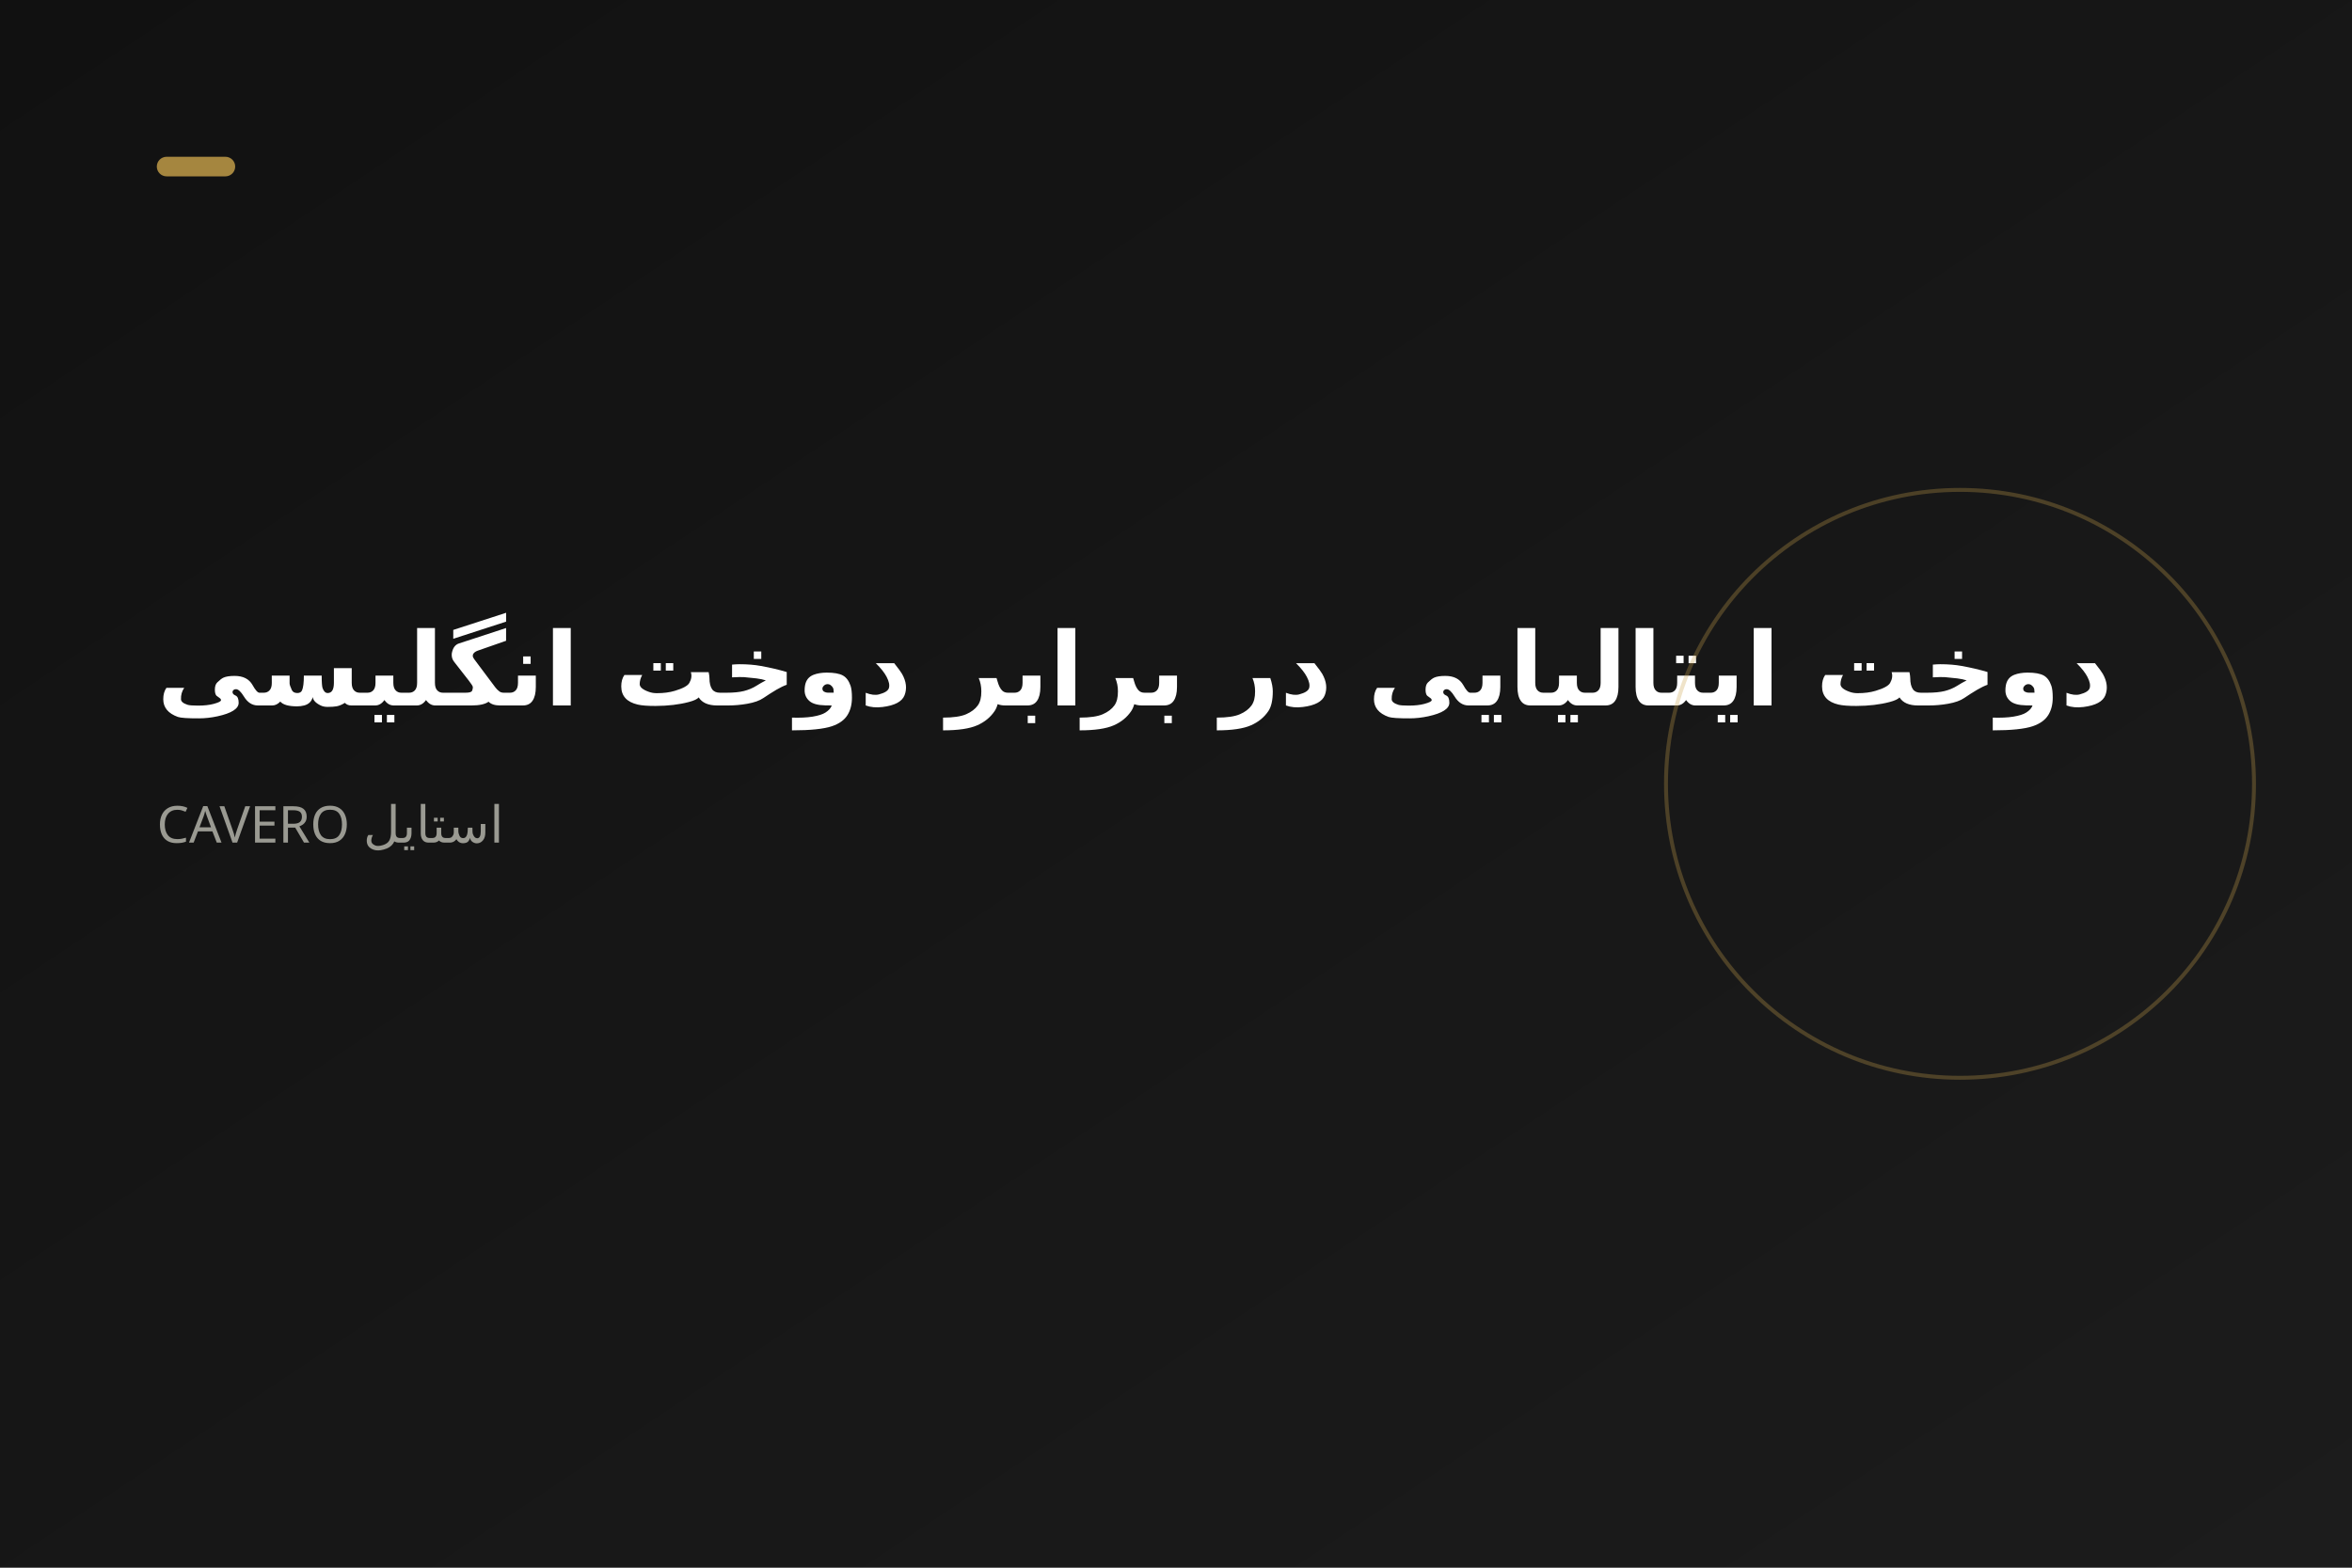
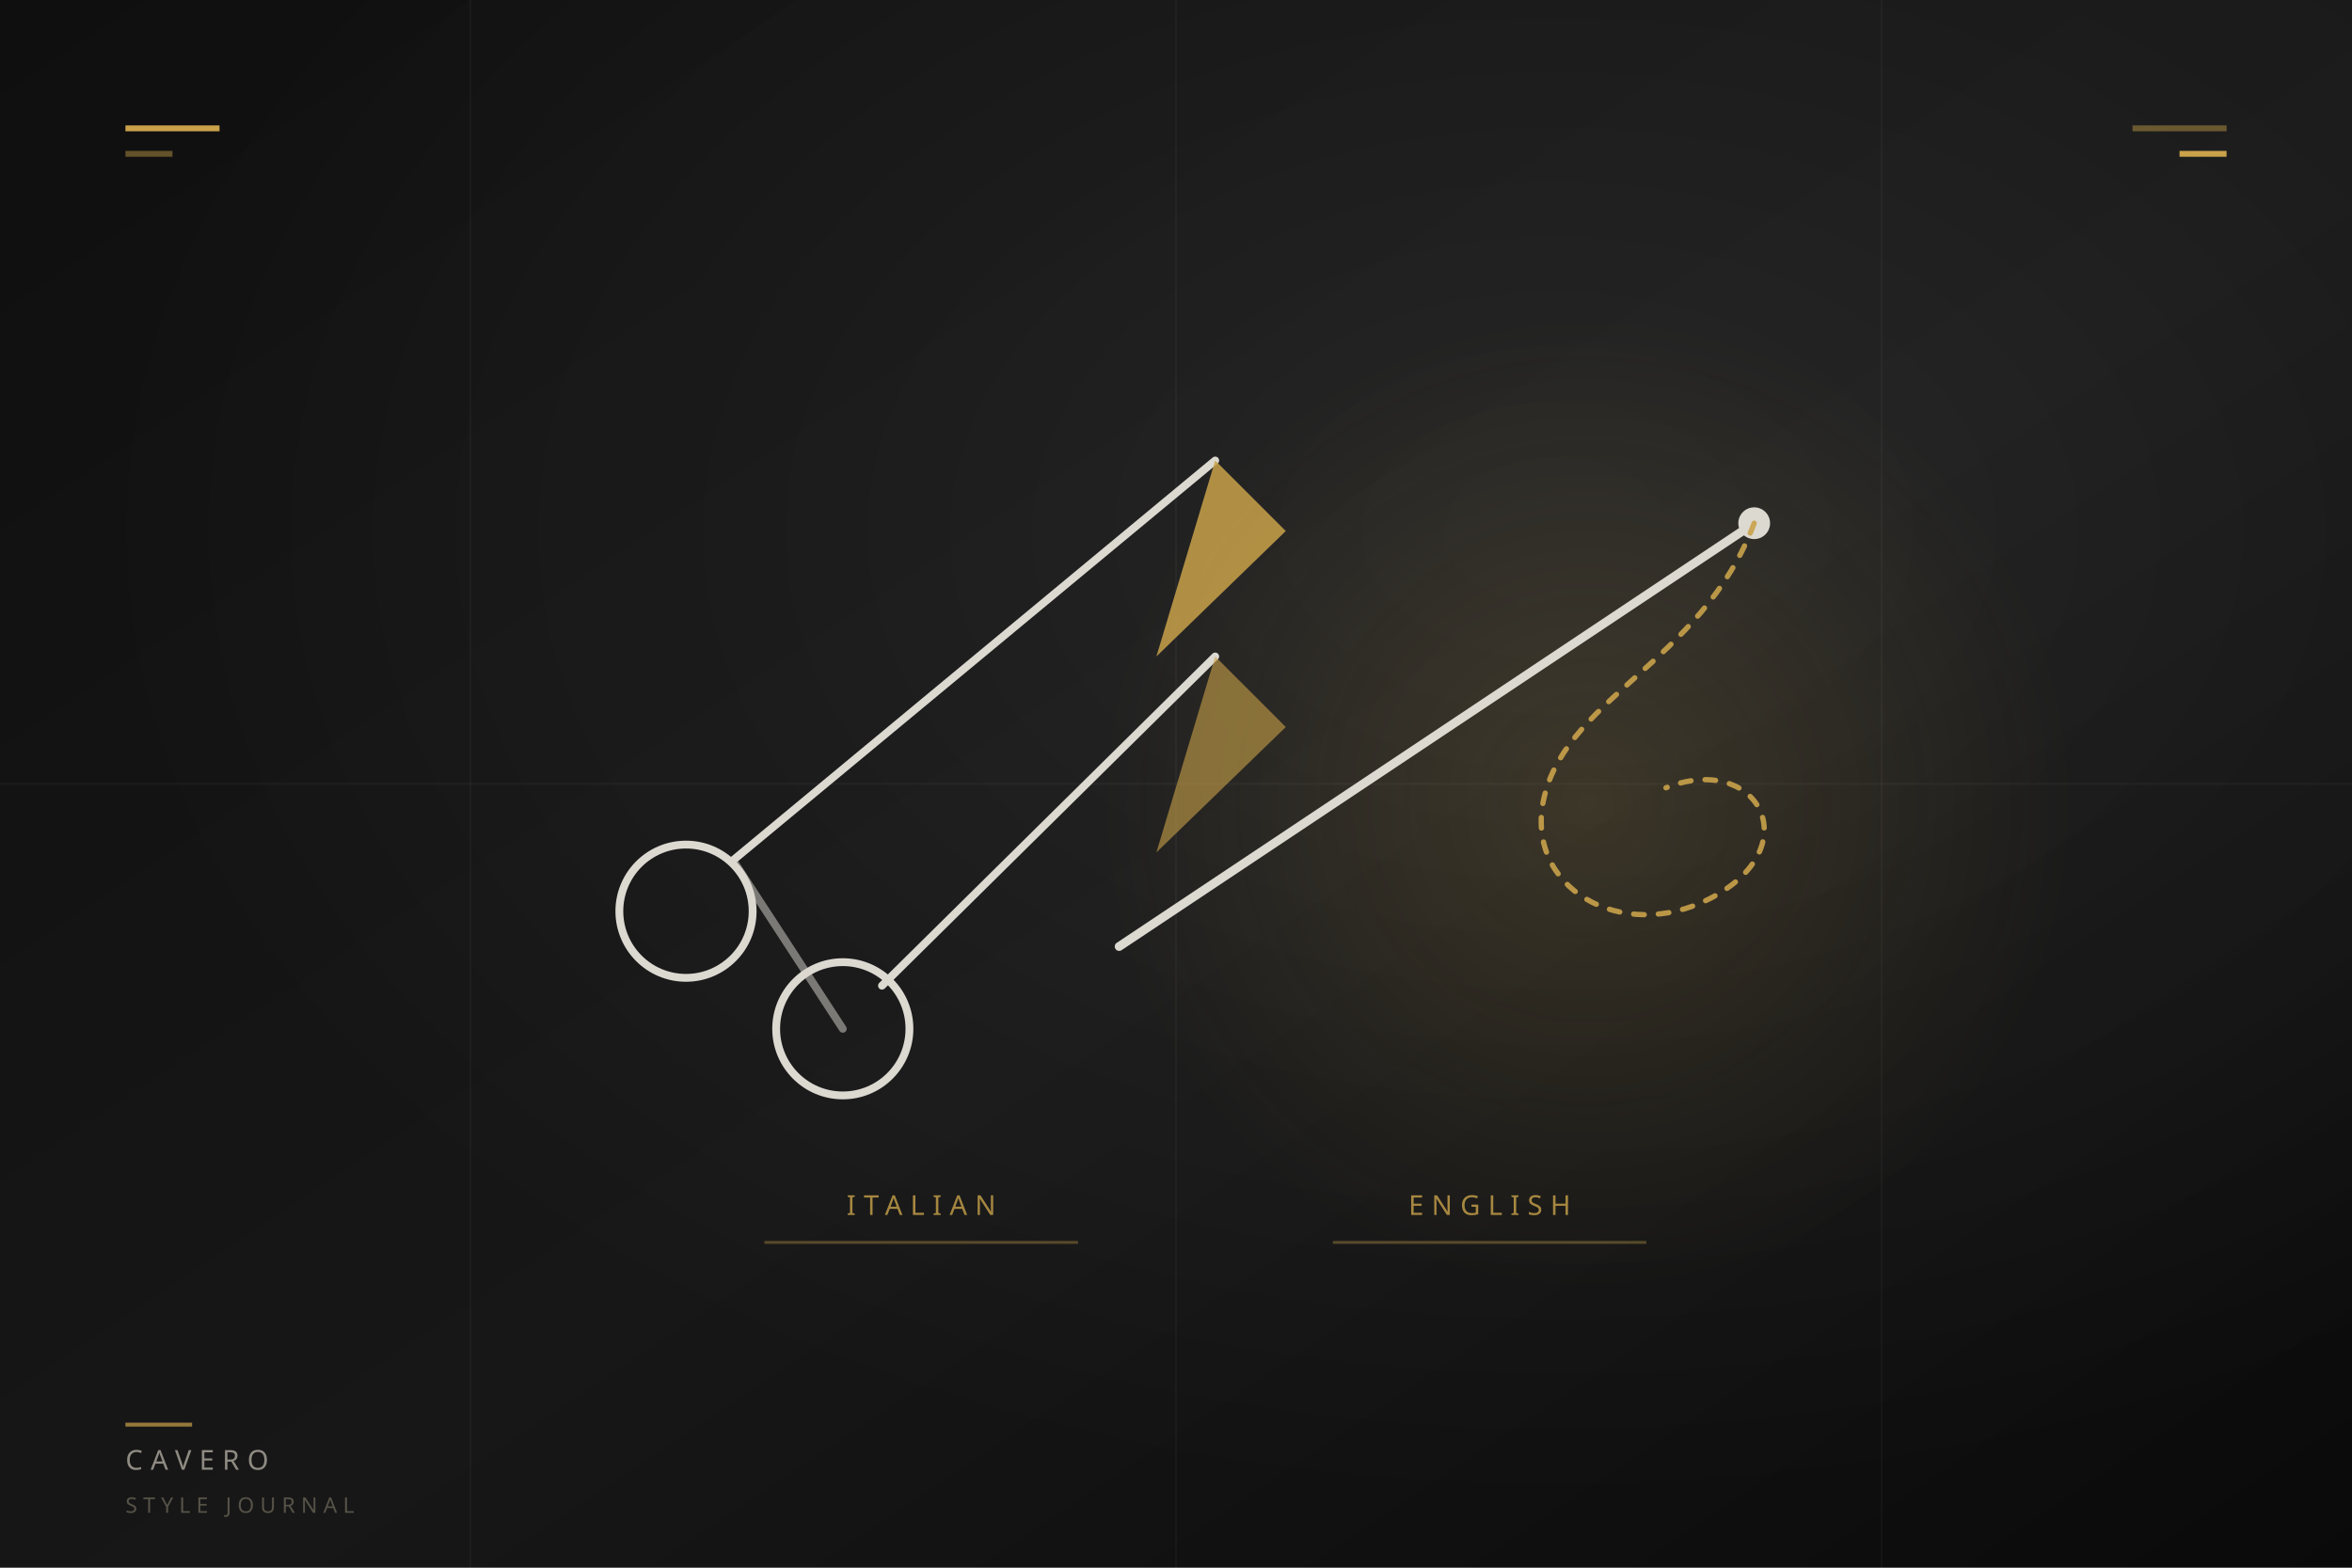
- <svg xmlns="http://www.w3.org/2000/svg" width="1200" height="800" viewBox="0 0 1200 800">
+ <svg xmlns="http://www.w3.org/2000/svg" width="1200" height="800" viewBox="0 0 1200 800" role="img">
  <defs>
-     <linearGradient id="bgA" x1="0" y1="0" x2="1" y2="1">
-       <stop offset="0" stop-color="#111111" />
-       <stop offset="1" stop-color="#1c1c1c" />
+     <linearGradient id="abg" x1="0" y1="0" x2="1" y2="1">
+       <stop offset="0" stop-color="#0f0f0f" />
+       <stop offset="0.55" stop-color="#171717" />
+       <stop offset="1" stop-color="#0a0a0a" />
    </linearGradient>
+     <radialGradient id="agl" cx="0.66" cy="0.34" r="0.62">
+       <stop offset="0" stop-color="#ffffff" stop-opacity="0.07" />
+       <stop offset="1" stop-color="#ffffff" stop-opacity="0" />
+     </radialGradient>
+     <radialGradient id="aac" cx="0.5" cy="0.5" r="0.5">
+       <stop offset="0" stop-color="#c9a24a" stop-opacity="0.16" />
+       <stop offset="1" stop-color="#c9a24a" stop-opacity="0" />
+     </radialGradient>
  </defs>
-   <rect width="1200" height="800" fill="url(#bgA)" />
-   <rect x="80" y="80" width="40" height="10" rx="5" fill="#c9a24a" opacity="0.8" />
-   <text x="80" y="360" fill="#fff" font-family="Vazirmatn, sans-serif" font-size="52" font-weight="bold">دوخت ایتالیایی در برابر دوخت انگلیسی</text>
-   <text x="80" y="430" fill="#9a9a92" font-family="Vazirmatn, sans-serif" font-size="26">CAVERO استایل</text>
-   <circle cx="1000" cy="400" r="150" fill="none" stroke="#c9a24a" stroke-opacity="0.3" stroke-width="2" />
+   <rect width="1200" height="800" fill="url(#abg)" />
+   <rect width="1200" height="800" fill="url(#agl)" />
+   <g stroke="#ffffff" stroke-opacity="0.035" stroke-width="1">
+     <line x1="240" y1="0" x2="240" y2="800" />
+     <line x1="600" y1="0" x2="600" y2="800" />
+     <line x1="960" y1="0" x2="960" y2="800" />
+     <line x1="0" y1="400" x2="1200" y2="400" />
+   </g>
+   <circle cx="810" cy="410" r="250" fill="url(#aac)" />
+   <g transform="translate(64,64)">
+     <rect width="48" height="3" fill="#c9a24a" />
+     <rect y="13" width="24" height="3" fill="#c9a24a" opacity="0.45" />
+   </g>
+   <g transform="translate(1088,64)">
+     <rect width="48" height="3" fill="#c9a24a" opacity="0.45" />
+     <rect x="24" y="13" width="24" height="3" fill="#c9a24a" />
+   </g>
+   <g transform="translate(64,726)" font-family="Vazirmatn, sans-serif">
+     <rect width="34" height="2" fill="#c9a24a" opacity="0.7" />
+     <text y="24" fill="#8f8b83" font-size="14" letter-spacing="4">CAVERO</text>
+     <text y="46" fill="#565248" font-size="11" letter-spacing="3">STYLE JOURNAL</text>
+   </g>
+   <g transform="translate(470,375) scale(1)" fill="none" stroke="#dcd9d1" stroke-width="4" stroke-linecap="round" stroke-linejoin="round">
+     <circle cx="-120" cy="90" r="34" />
+     <circle cx="-40" cy="150" r="34" />
+     <path d="M-96 64 L150 -140" />
+     <path d="M-20 128 L150 -40" />
+     <path d="M150 -140 L186 -104 L120 -40 Z" fill="#c9a24a" stroke="none" opacity="0.85" />
+     <path d="M150 -40 L186 -4 L120 60 Z" fill="#c9a24a" stroke="none" opacity="0.6" />
+     <path d="M-96 64 L-40 150" stroke-opacity="0.5" />
+   </g>
+   <g transform="translate(760,375) scale(0.9)" fill="none" stroke-linecap="round">
+     <line x1="-210" y1="120" x2="150" y2="-120" stroke="#dcd9d1" stroke-width="5" />
+     <circle cx="150" cy="-120" r="9" fill="#dcd9d1" stroke="none" />
+     <path d="M150 -120 C 120 -40, 40 -20, 30 40 C 22 90, 80 120, 130 90 C 180 60, 150 10, 100 30" stroke="#c9a24a" stroke-width="3" stroke-dasharray="6 8" opacity="0.9" />
+   </g>
+   <g font-family="Vazirmatn, sans-serif" font-size="14" letter-spacing="4" text-anchor="middle" fill="#c9a24a" opacity="0.8">
+     <text x="470" y="620">ITALIAN</text>
+     <text x="760" y="620">ENGLISH</text>
+   </g>
+   <g stroke="#c9a24a" stroke-opacity="0.35" stroke-width="1.5">
+     <line x1="390" y1="634" x2="550" y2="634" />
+     <line x1="680" y1="634" x2="840" y2="634" />
+   </g>
</svg>
